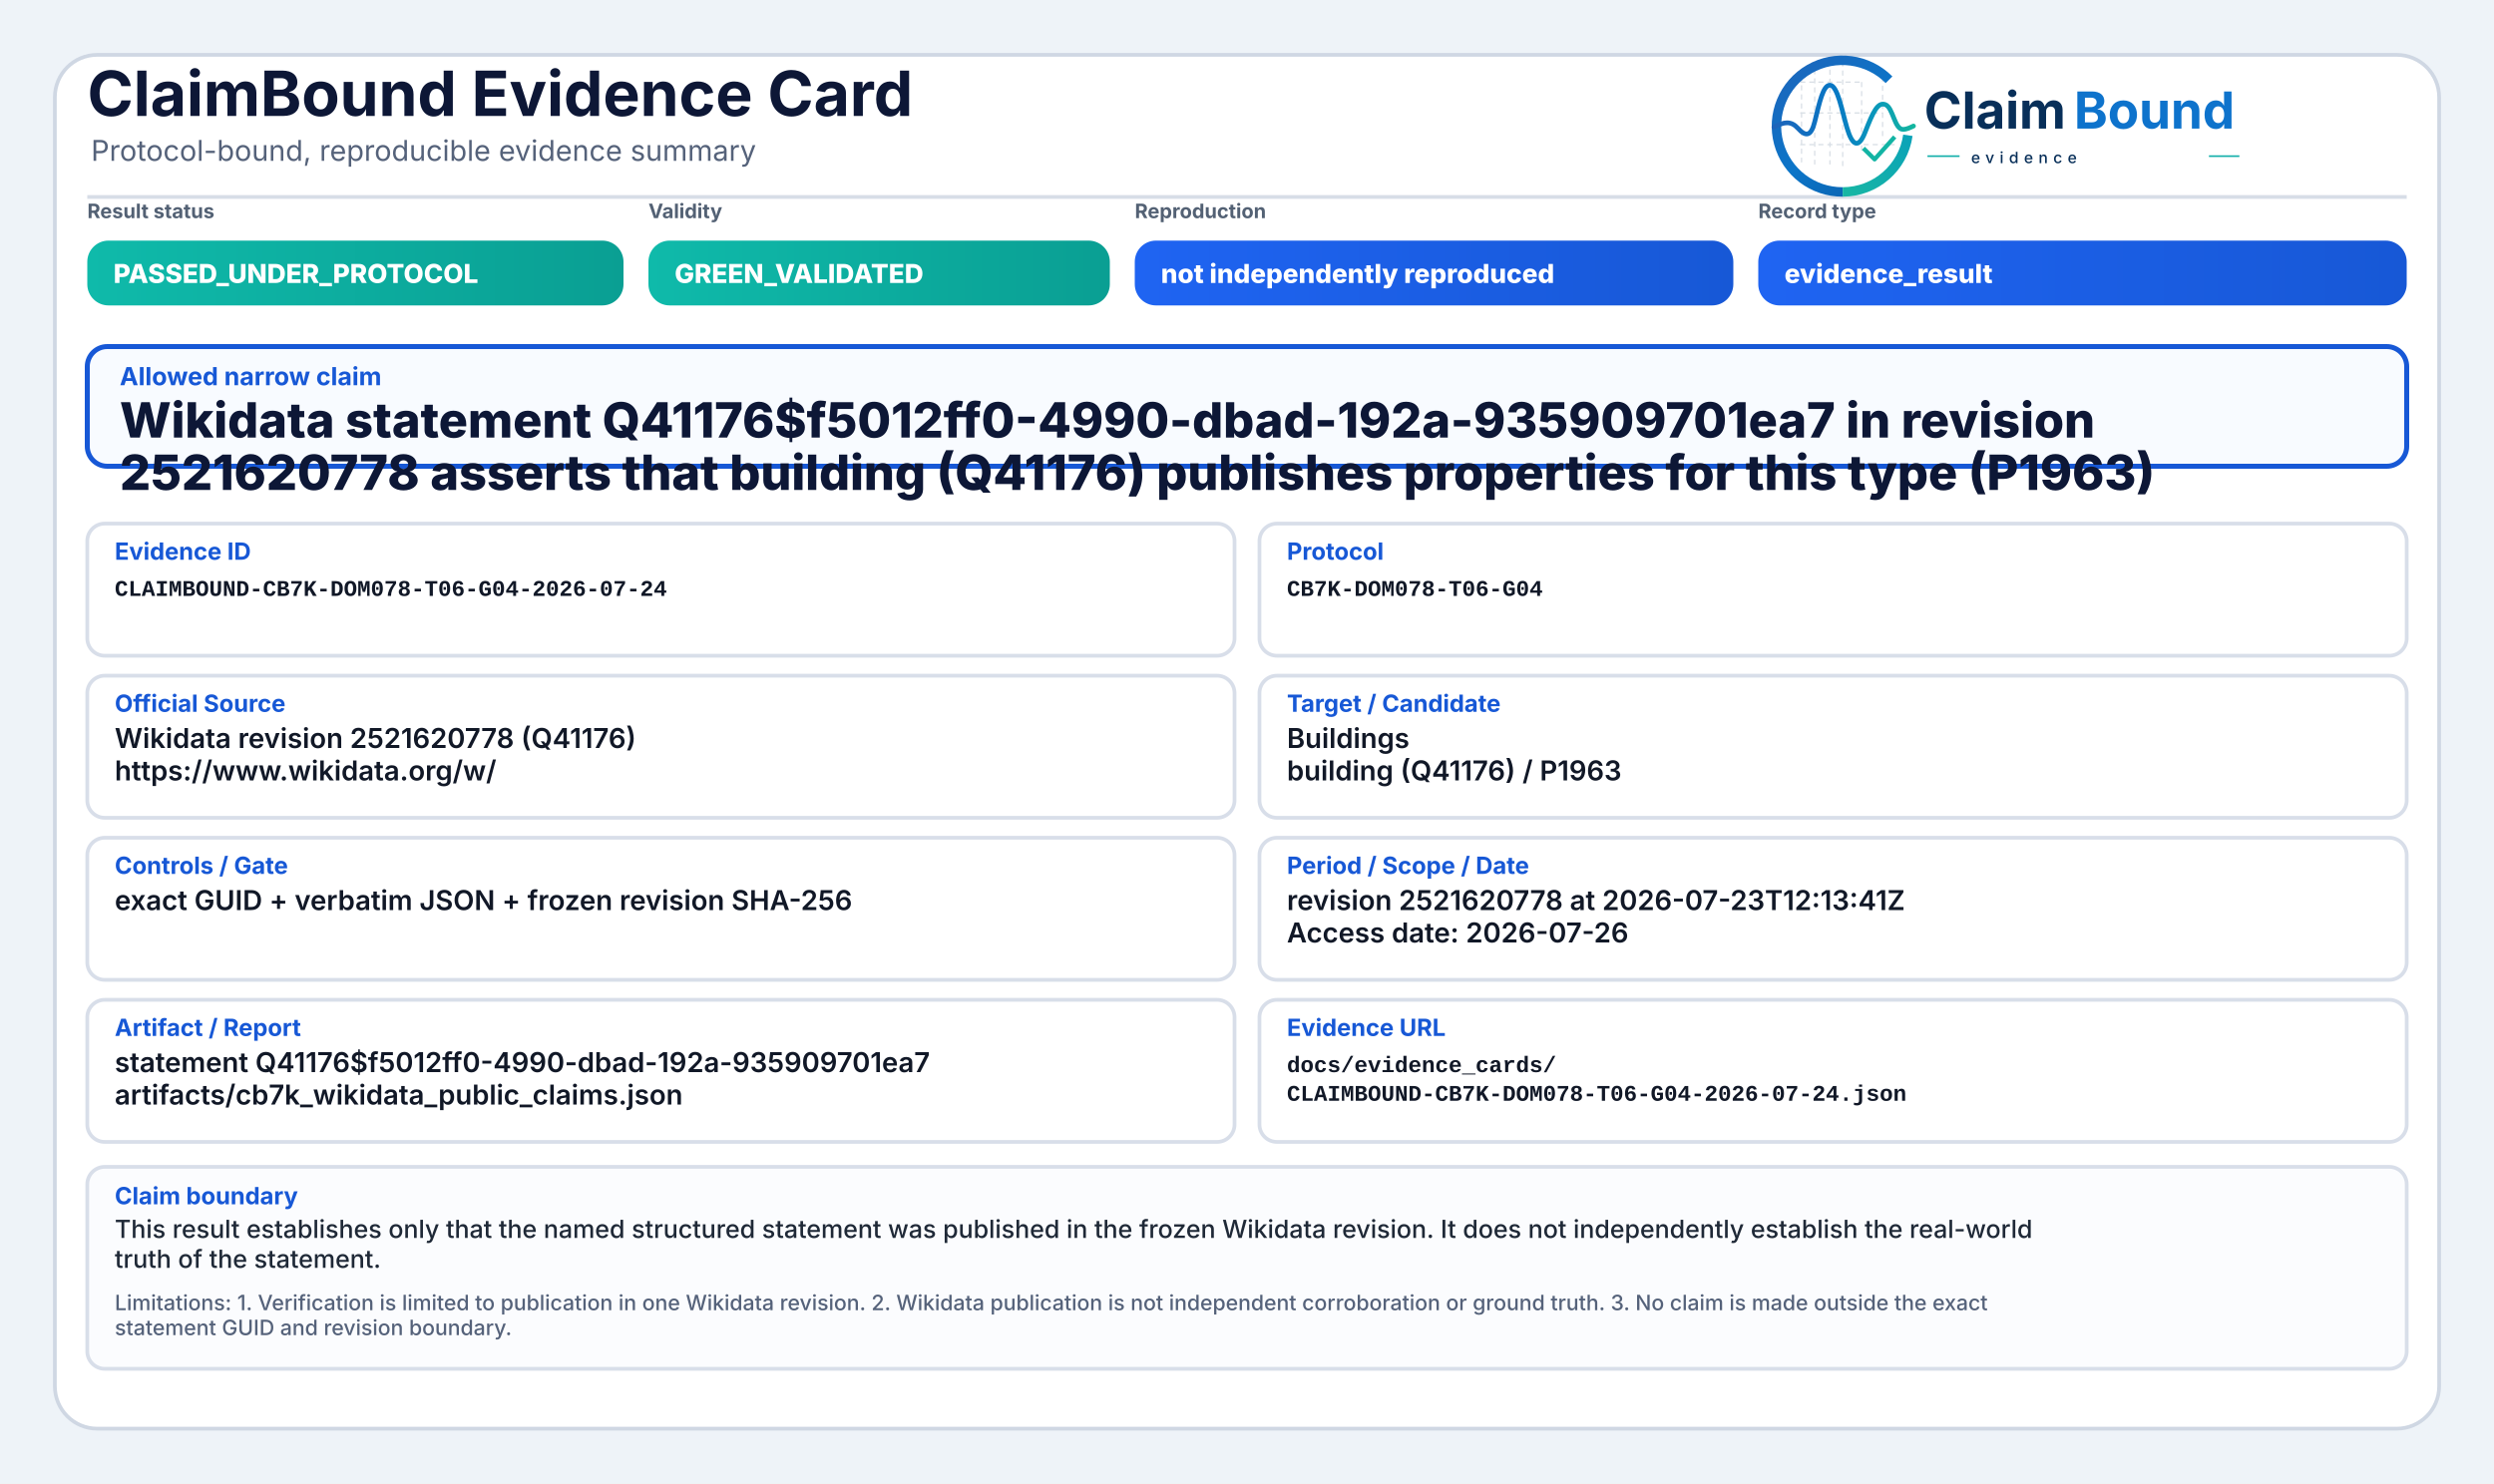
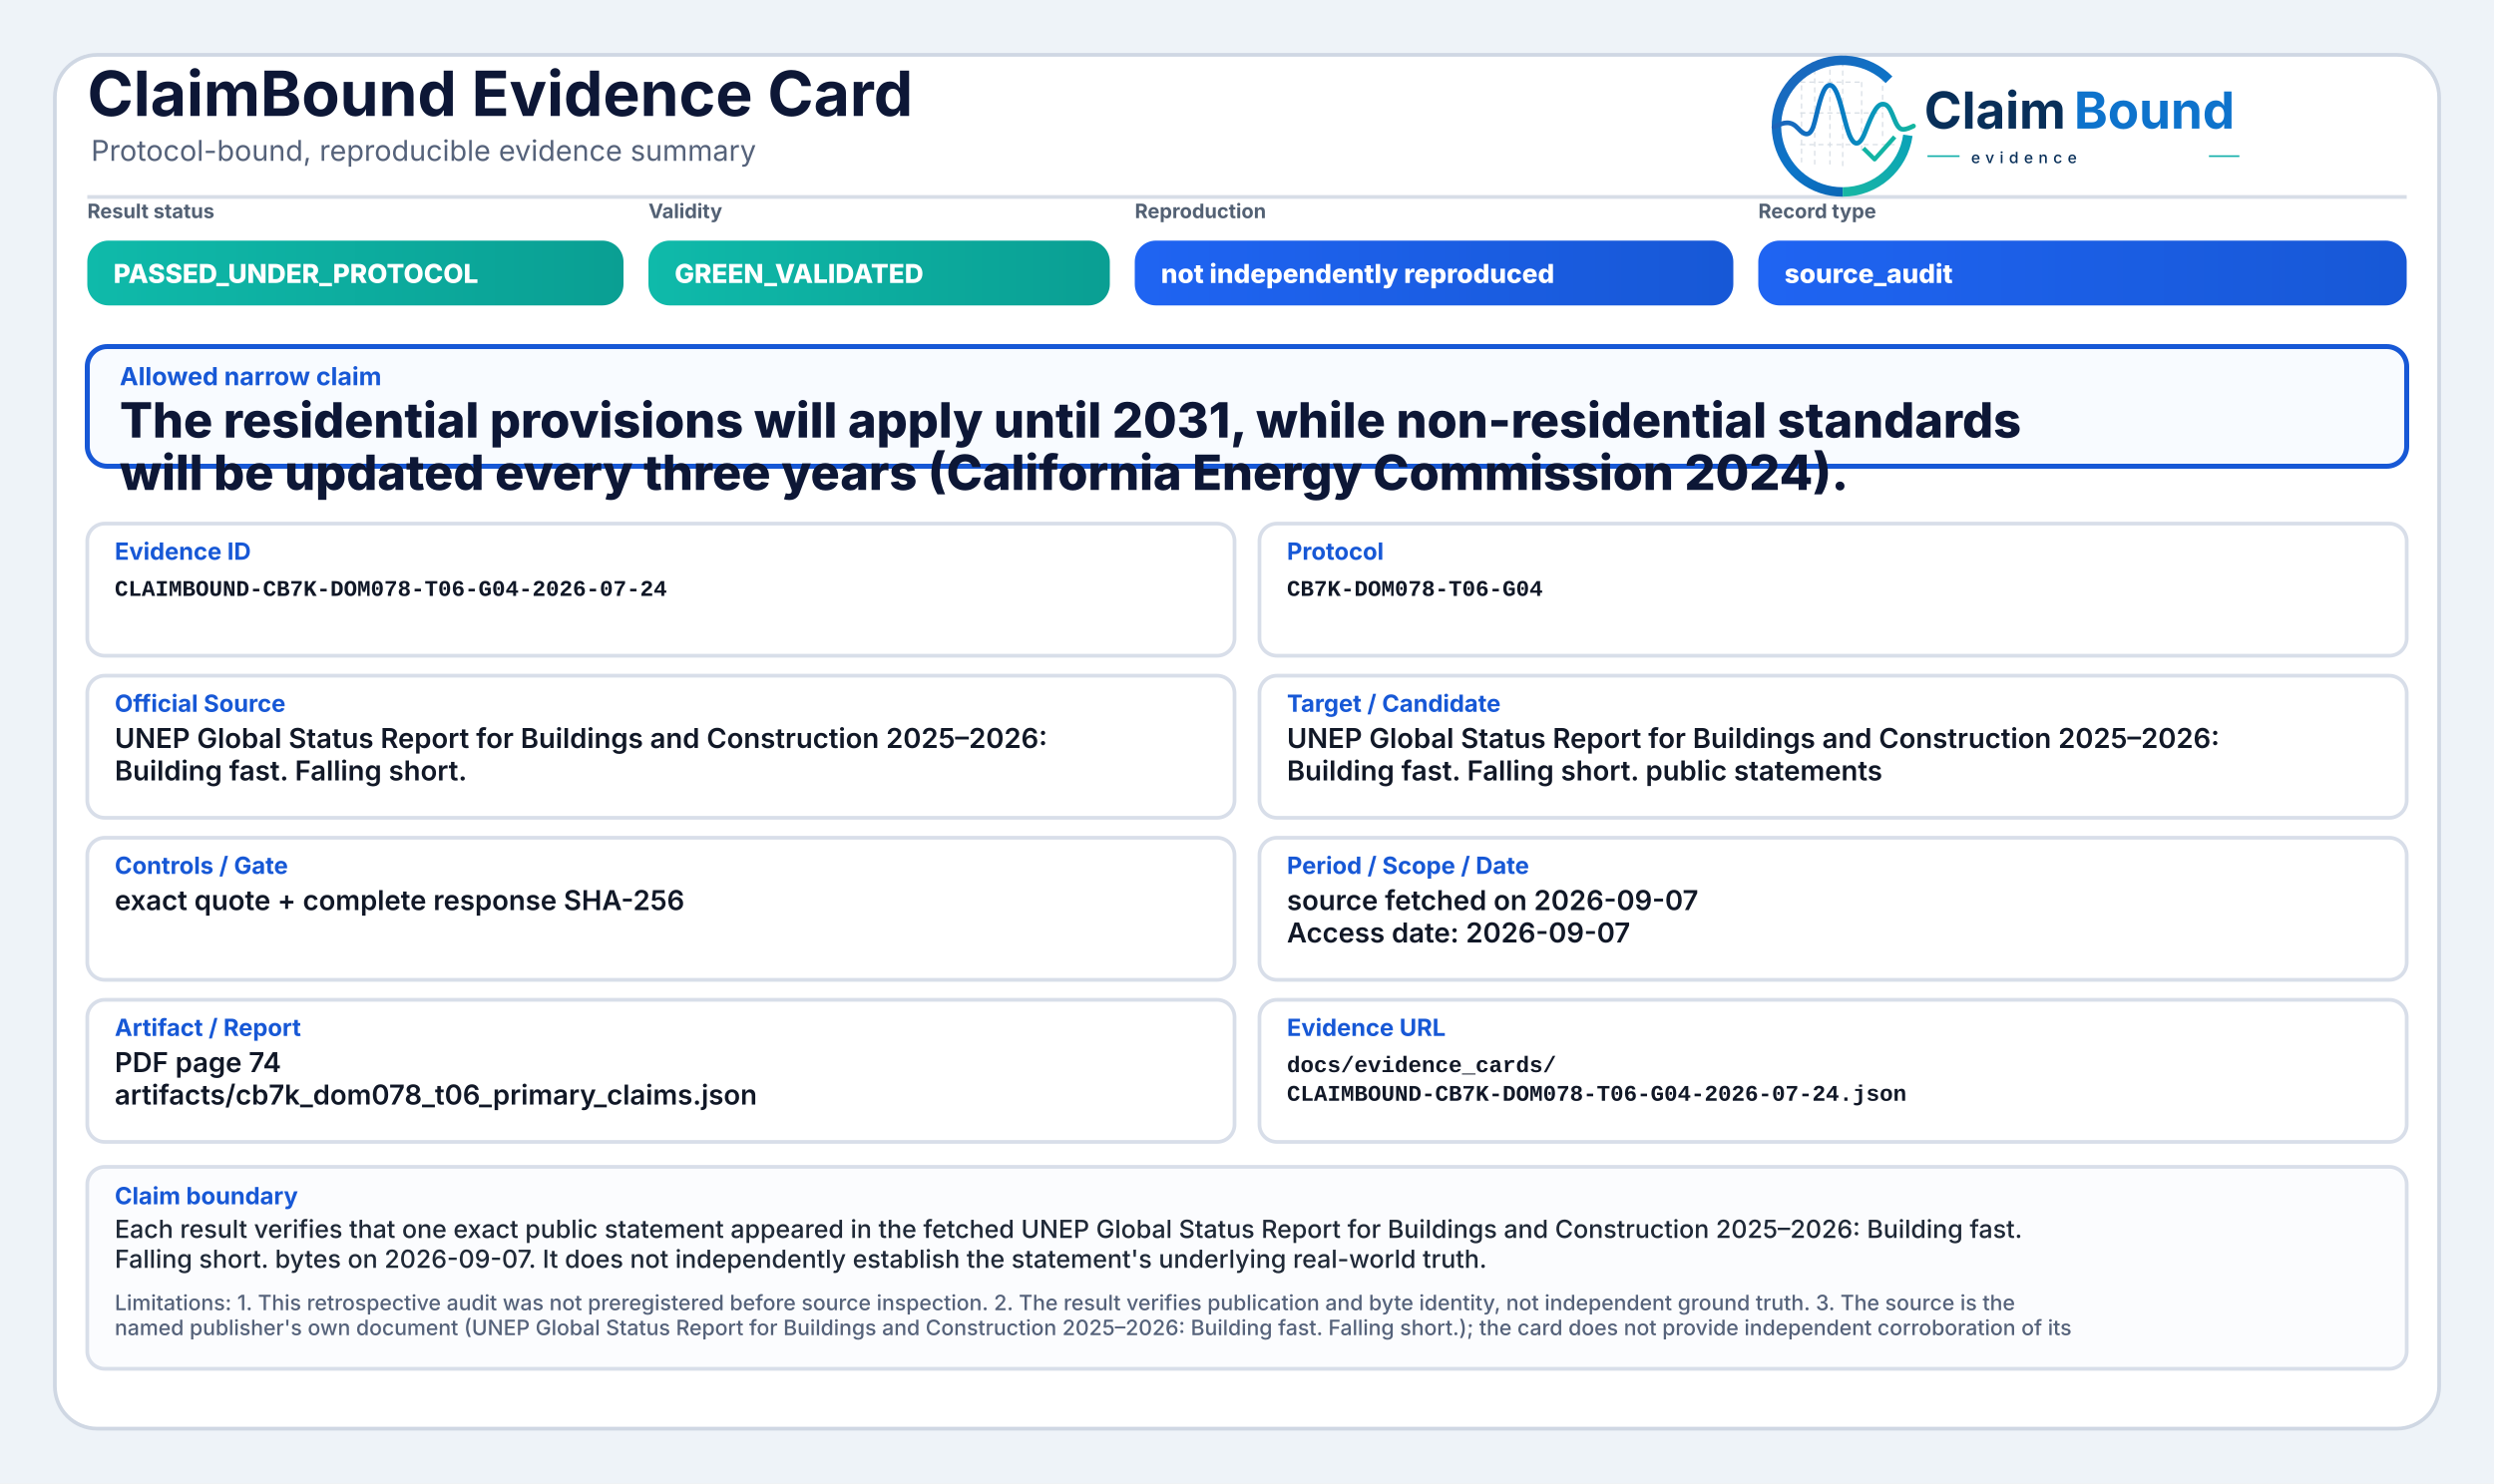
<svg xmlns="http://www.w3.org/2000/svg" width="2000" height="1190" viewBox="0 0 2000 1190" role="img" aria-label="ClaimBound Evidence Card">
  <defs>
    <linearGradient id="greenGrad" x1="0" y1="0" x2="1" y2="0">
      <stop offset="0%" stop-color="#0fbaaa" />
      <stop offset="100%" stop-color="#0a9f93" />
    </linearGradient>
    <linearGradient id="yellowGrad" x1="0" y1="0" x2="1" y2="0">
      <stop offset="0%" stop-color="#fbbf24" />
      <stop offset="100%" stop-color="#d97706" />
    </linearGradient>
    <linearGradient id="amberGrad" x1="0" y1="0" x2="1" y2="0">
      <stop offset="0%" stop-color="#f97316" />
      <stop offset="100%" stop-color="#c2410c" />
    </linearGradient>
    <linearGradient id="redGrad" x1="0" y1="0" x2="1" y2="0">
      <stop offset="0%" stop-color="#ef4444" />
      <stop offset="100%" stop-color="#b91c1c" />
    </linearGradient>
    <linearGradient id="grayGrad" x1="0" y1="0" x2="1" y2="0">
      <stop offset="0%" stop-color="#64748b" />
      <stop offset="100%" stop-color="#475569" />
    </linearGradient>
    <linearGradient id="blueGrad" x1="0" y1="0" x2="1" y2="0">
      <stop offset="0%" stop-color="#1f64f2" />
      <stop offset="100%" stop-color="#1758d6" />
    </linearGradient>
    <linearGradient id="logoRingBlue" x1="73" y1="453" x2="348" y2="793" gradientUnits="userSpaceOnUse">
      <stop offset="0" stop-color="#1E64BA" />
      <stop offset="0.55" stop-color="#0C75C8" />
      <stop offset="1" stop-color="#0A5FAB" />
    </linearGradient>
    <linearGradient id="logoRingTeal" x1="221" y1="792" x2="403" y2="594" gradientUnits="userSpaceOnUse">
      <stop offset="0" stop-color="#18B7A3" />
      <stop offset="1" stop-color="#089EBC" />
    </linearGradient>
    <linearGradient id="logoSignalGradient" x1="61" y1="628" x2="404" y2="628" gradientUnits="userSpaceOnUse">
      <stop offset="0" stop-color="#1E64BA" />
      <stop offset="0.43" stop-color="#0877C4" />
      <stop offset="0.72" stop-color="#0A97BB" />
      <stop offset="1" stop-color="#14B69E" />
    </linearGradient>
  </defs>
  <rect x="0" y="0" width="2000" height="1190" fill="#eef3f8" />
  <rect x="44" y="44" width="1912" height="1102" rx="34" fill="#ffffff" stroke="#cfd7e3" stroke-width="3" />
  <path d="M70 158 H1930" stroke="#d7dde7" stroke-width="3" />
  <text x="70" y="93" font-family="Inter, Segoe UI, Arial, sans-serif" font-size="50" font-weight="750" fill="#0d1736">ClaimBound Evidence Card</text>
  <text x="73" y="129" font-family="Inter, Segoe UI, Arial, sans-serif" font-size="23" font-weight="400" fill="#55627a">Protocol-bound, reproducible evidence summary</text>
  <g aria-label="ClaimBound evidence logo" transform="translate(1415,52) scale(0.33) translate(-40,-478)">
    <g stroke-linecap="butt" stroke-linejoin="round">
      <g stroke="#CBD3DC" stroke-width="3.2" stroke-linecap="round" stroke-dasharray="10 12" opacity="0.72">
        <path d="M130 507V714" />
        <path d="M162 490V719" />
        <path d="M199 491V719" />
        <path d="M230 471V726" />
        <path d="M276 521V690" />
        <path d="M327 508V650" />
        <path d="M128 520H277" />
        <path d="M128 595H327" />
        <path d="M128 672H355" />
      </g>
      <path d="M342.6 514.3A160 160 0 1 0 230 787" fill="none" stroke="url(#logoRingBlue)" stroke-width="23" />
      <path d="M230 787A160 160 0 0 0 388.4 649.3" fill="none" stroke="url(#logoRingTeal)" stroke-width="23" />
      <path d="M63 629.5C87 616.4 104.3 613.6 121.2 632.2C140.7 653.8 153.4 651.6 162.1 616.2C173.8 568.5 182.5 527.5 198.9 527.5C217.5 527.5 228.4 590.6 240.3 630.8C253.4 675.4 268.6 682.8 284.6 641.5C303.5 592.9 315.2 567.6 333.7 574.7C352.6 582 355.7 635.1 376.6 634.9C386.2 634.8 394 630.4 402 626.8" fill="none" stroke="url(#logoSignalGradient)" stroke-width="11.5" stroke-linecap="round" />
      <path d="M284 684.5L307.5 707.7L353 657" fill="none" stroke="#12B4A4" stroke-width="10.5" stroke-linecap="square" />
    </g>
    <text x="428" y="633" font-family="Inter, Segoe UI, Arial, sans-serif" font-size="124" font-weight="750" fill="#082F59" text-rendering="geometricPrecision">Claim</text>
    <text x="792" y="633" font-family="Inter, Segoe UI, Arial, sans-serif" font-size="124" font-weight="750" fill="#0E73CC" text-rendering="geometricPrecision">Bound</text>
    <line x1="436" y1="700" x2="514" y2="700" stroke="#11AFA9" stroke-width="4" />
    <text x="542" y="717" font-family="Inter, Segoe UI, Arial, sans-serif" font-size="38" font-weight="500" letter-spacing="13" fill="#082F59">evidence</text>
    <line x1="1120" y1="700" x2="1194" y2="700" stroke="#11AFA9" stroke-width="4" />
  </g>
  <text x="70" y="175" font-family="Inter, Segoe UI, Arial, sans-serif" font-size="16" font-weight="650" fill="#536174">Result status</text>
  <rect x="70" y="193" width="430" height="52" rx="17" fill="url(#greenGrad)" />
  <text x="91" y="227" font-family="Inter, Segoe UI, Arial, sans-serif" font-size="21" font-weight="800" fill="#ffffff">PASSED_UNDER_PROTOCOL</text>
  <text x="520" y="175" font-family="Inter, Segoe UI, Arial, sans-serif" font-size="16" font-weight="650" fill="#536174">Validity</text>
  <rect x="520" y="193" width="370" height="52" rx="17" fill="url(#greenGrad)" />
  <text x="541" y="227" font-family="Inter, Segoe UI, Arial, sans-serif" font-size="21" font-weight="800" fill="#ffffff">GREEN_VALIDATED</text>
  <text x="910" y="175" font-family="Inter, Segoe UI, Arial, sans-serif" font-size="16" font-weight="650" fill="#536174">Reproduction</text>
  <rect x="910" y="193" width="480" height="52" rx="17" fill="url(#blueGrad)" />
  <text x="931" y="227" font-family="Inter, Segoe UI, Arial, sans-serif" font-size="21" font-weight="800" fill="#ffffff">not independently reproduced</text>
  <text x="1410" y="175" font-family="Inter, Segoe UI, Arial, sans-serif" font-size="16" font-weight="650" fill="#536174">Record type</text>
  <rect x="1410" y="193" width="520" height="52" rx="17" fill="url(#blueGrad)" />
-   <text x="1431" y="227" font-family="Inter, Segoe UI, Arial, sans-serif" font-size="21" font-weight="800" fill="#ffffff">evidence_result</text>
+   <text x="1431" y="227" font-family="Inter, Segoe UI, Arial, sans-serif" font-size="21" font-weight="800" fill="#ffffff">source_audit</text>
  <rect x="70" y="278" width="1860" height="96" rx="16" fill="#f8fbff" stroke="#1758d6" stroke-width="4" />
  <text x="96" y="309" font-family="Inter, Segoe UI, Arial, sans-serif" font-size="20" font-weight="750" fill="#1758d6">Allowed narrow claim</text>
-   <text x="96" y="351" font-family="Inter, Segoe UI, Arial, sans-serif" font-size="39" font-weight="800" fill="#0d1736">Wikidata statement Q41176$f5012ff0-4990-dbad-192a-935909701ea7 in revision</text>
-   <text x="96" y="393" font-family="Inter, Segoe UI, Arial, sans-serif" font-size="39" font-weight="800" fill="#0d1736">2521620778 asserts that building (Q41176) publishes properties for this type (P1963)</text>
+   <text x="96" y="351" font-family="Inter, Segoe UI, Arial, sans-serif" font-size="39" font-weight="800" fill="#0d1736">The residential provisions will apply until 2031, while non-residential standards</text>
+   <text x="96" y="393" font-family="Inter, Segoe UI, Arial, sans-serif" font-size="39" font-weight="800" fill="#0d1736">will be updated every three years (California Energy Commission 2024).</text>
  <rect x="70" y="420" width="920" height="106" rx="14" fill="#ffffff" stroke="#d8dee9" stroke-width="3" />
  <text x="92" y="449" font-family="Inter, Segoe UI, Arial, sans-serif" font-size="19" font-weight="750" fill="#1758d6">Evidence ID</text>
  <text x="92" y="478" font-family="SFMono-Regular, Consolas, Liberation Mono, monospace" font-size="18" font-weight="600" fill="#111827">CLAIMBOUND-CB7K-DOM078-T06-G04-2026-07-24</text>
  <rect x="1010" y="420" width="920" height="106" rx="14" fill="#ffffff" stroke="#d8dee9" stroke-width="3" />
  <text x="1032" y="449" font-family="Inter, Segoe UI, Arial, sans-serif" font-size="19" font-weight="750" fill="#1758d6">Protocol</text>
  <text x="1032" y="478" font-family="SFMono-Regular, Consolas, Liberation Mono, monospace" font-size="18" font-weight="600" fill="#111827">CB7K-DOM078-T06-G04</text>
  <rect x="70" y="542" width="920" height="114" rx="14" fill="#ffffff" stroke="#d8dee9" stroke-width="3" />
  <text x="92" y="571" font-family="Inter, Segoe UI, Arial, sans-serif" font-size="19" font-weight="750" fill="#1758d6">Official Source</text>
-   <text x="92" y="600" font-family="Inter, Segoe UI, Arial, sans-serif" font-size="22" font-weight="600" fill="#111827">Wikidata revision 2521620778 (Q41176)</text>
-   <text x="92" y="626" font-family="Inter, Segoe UI, Arial, sans-serif" font-size="22" font-weight="600" fill="#111827">https://www.wikidata.org/w/</text>
+   <text x="92" y="600" font-family="Inter, Segoe UI, Arial, sans-serif" font-size="22" font-weight="600" fill="#111827">UNEP Global Status Report for Buildings and Construction 2025–2026:</text>
+   <text x="92" y="626" font-family="Inter, Segoe UI, Arial, sans-serif" font-size="22" font-weight="600" fill="#111827">Building fast. Falling short.</text>
  <rect x="1010" y="542" width="920" height="114" rx="14" fill="#ffffff" stroke="#d8dee9" stroke-width="3" />
  <text x="1032" y="571" font-family="Inter, Segoe UI, Arial, sans-serif" font-size="19" font-weight="750" fill="#1758d6">Target / Candidate</text>
-   <text x="1032" y="600" font-family="Inter, Segoe UI, Arial, sans-serif" font-size="22" font-weight="600" fill="#111827">Buildings</text>
-   <text x="1032" y="626" font-family="Inter, Segoe UI, Arial, sans-serif" font-size="22" font-weight="600" fill="#111827">building (Q41176) / P1963</text>
+   <text x="1032" y="600" font-family="Inter, Segoe UI, Arial, sans-serif" font-size="22" font-weight="600" fill="#111827">UNEP Global Status Report for Buildings and Construction 2025–2026:</text>
+   <text x="1032" y="626" font-family="Inter, Segoe UI, Arial, sans-serif" font-size="22" font-weight="600" fill="#111827">Building fast. Falling short. public statements</text>
  <rect x="70" y="672" width="920" height="114" rx="14" fill="#ffffff" stroke="#d8dee9" stroke-width="3" />
  <text x="92" y="701" font-family="Inter, Segoe UI, Arial, sans-serif" font-size="19" font-weight="750" fill="#1758d6">Controls / Gate</text>
-   <text x="92" y="730" font-family="Inter, Segoe UI, Arial, sans-serif" font-size="22" font-weight="600" fill="#111827">exact GUID + verbatim JSON + frozen revision SHA-256</text>
+   <text x="92" y="730" font-family="Inter, Segoe UI, Arial, sans-serif" font-size="22" font-weight="600" fill="#111827">exact quote + complete response SHA-256</text>
  <rect x="1010" y="672" width="920" height="114" rx="14" fill="#ffffff" stroke="#d8dee9" stroke-width="3" />
  <text x="1032" y="701" font-family="Inter, Segoe UI, Arial, sans-serif" font-size="19" font-weight="750" fill="#1758d6">Period / Scope / Date</text>
-   <text x="1032" y="730" font-family="Inter, Segoe UI, Arial, sans-serif" font-size="22" font-weight="600" fill="#111827">revision 2521620778 at 2026-07-23T12:13:41Z</text>
-   <text x="1032" y="756" font-family="Inter, Segoe UI, Arial, sans-serif" font-size="22" font-weight="600" fill="#111827">Access date: 2026-07-26</text>
+   <text x="1032" y="730" font-family="Inter, Segoe UI, Arial, sans-serif" font-size="22" font-weight="600" fill="#111827">source fetched on 2026-09-07</text>
+   <text x="1032" y="756" font-family="Inter, Segoe UI, Arial, sans-serif" font-size="22" font-weight="600" fill="#111827">Access date: 2026-09-07</text>
  <rect x="70" y="802" width="920" height="114" rx="14" fill="#ffffff" stroke="#d8dee9" stroke-width="3" />
  <text x="92" y="831" font-family="Inter, Segoe UI, Arial, sans-serif" font-size="19" font-weight="750" fill="#1758d6">Artifact / Report</text>
-   <text x="92" y="860" font-family="Inter, Segoe UI, Arial, sans-serif" font-size="22" font-weight="600" fill="#111827">statement Q41176$f5012ff0-4990-dbad-192a-935909701ea7</text>
-   <text x="92" y="886" font-family="Inter, Segoe UI, Arial, sans-serif" font-size="22" font-weight="600" fill="#111827">artifacts/cb7k_wikidata_public_claims.json</text>
+   <text x="92" y="860" font-family="Inter, Segoe UI, Arial, sans-serif" font-size="22" font-weight="600" fill="#111827">PDF page 74</text>
+   <text x="92" y="886" font-family="Inter, Segoe UI, Arial, sans-serif" font-size="22" font-weight="600" fill="#111827">artifacts/cb7k_dom078_t06_primary_claims.json</text>
  <rect x="1010" y="802" width="920" height="114" rx="14" fill="#ffffff" stroke="#d8dee9" stroke-width="3" />
  <text x="1032" y="831" font-family="Inter, Segoe UI, Arial, sans-serif" font-size="19" font-weight="750" fill="#1758d6">Evidence URL</text>
  <text x="1032" y="860" font-family="SFMono-Regular, Consolas, Liberation Mono, monospace" font-size="18" font-weight="600" fill="#111827">docs/evidence_cards/</text>
  <text x="1032" y="883" font-family="SFMono-Regular, Consolas, Liberation Mono, monospace" font-size="18" font-weight="600" fill="#111827">CLAIMBOUND-CB7K-DOM078-T06-G04-2026-07-24.json</text>
  <rect x="70" y="936" width="1860" height="162" rx="14" fill="#fbfcfe" stroke="#d8dee9" stroke-width="3" />
  <text x="92" y="966" font-family="Inter, Segoe UI, Arial, sans-serif" font-size="19" font-weight="750" fill="#1758d6">Claim boundary</text>
-   <text x="92" y="993" font-family="Inter, Segoe UI, Arial, sans-serif" font-size="20" font-weight="500" fill="#1f2937">This result establishes only that the named structured statement was published in the frozen Wikidata revision. It does not independently establish the real-world</text>
-   <text x="92" y="1017" font-family="Inter, Segoe UI, Arial, sans-serif" font-size="20" font-weight="500" fill="#1f2937">truth of the statement.</text>
-   <text x="92" y="1051" font-family="Inter, Segoe UI, Arial, sans-serif" font-size="17" font-weight="500" fill="#55627a">Limitations: 1. Verification is limited to publication in one Wikidata revision. 2. Wikidata publication is not independent corroboration or ground truth. 3. No claim is made outside the exact</text>
-   <text x="92" y="1071" font-family="Inter, Segoe UI, Arial, sans-serif" font-size="17" font-weight="500" fill="#55627a">statement GUID and revision boundary.</text>
+   <text x="92" y="993" font-family="Inter, Segoe UI, Arial, sans-serif" font-size="20" font-weight="500" fill="#1f2937">Each result verifies that one exact public statement appeared in the fetched UNEP Global Status Report for Buildings and Construction 2025–2026: Building fast.</text>
+   <text x="92" y="1017" font-family="Inter, Segoe UI, Arial, sans-serif" font-size="20" font-weight="500" fill="#1f2937">Falling short. bytes on 2026-09-07. It does not independently establish the statement's underlying real-world truth.</text>
+   <text x="92" y="1051" font-family="Inter, Segoe UI, Arial, sans-serif" font-size="17" font-weight="500" fill="#55627a">Limitations: 1. This retrospective audit was not preregistered before source inspection. 2. The result verifies publication and byte identity, not independent ground truth. 3. The source is the</text>
+   <text x="92" y="1071" font-family="Inter, Segoe UI, Arial, sans-serif" font-size="17" font-weight="500" fill="#55627a">named publisher's own document (UNEP Global Status Report for Buildings and Construction 2025–2026: Building fast. Falling short.); the card does not provide independent corroboration of its</text>
</svg>
